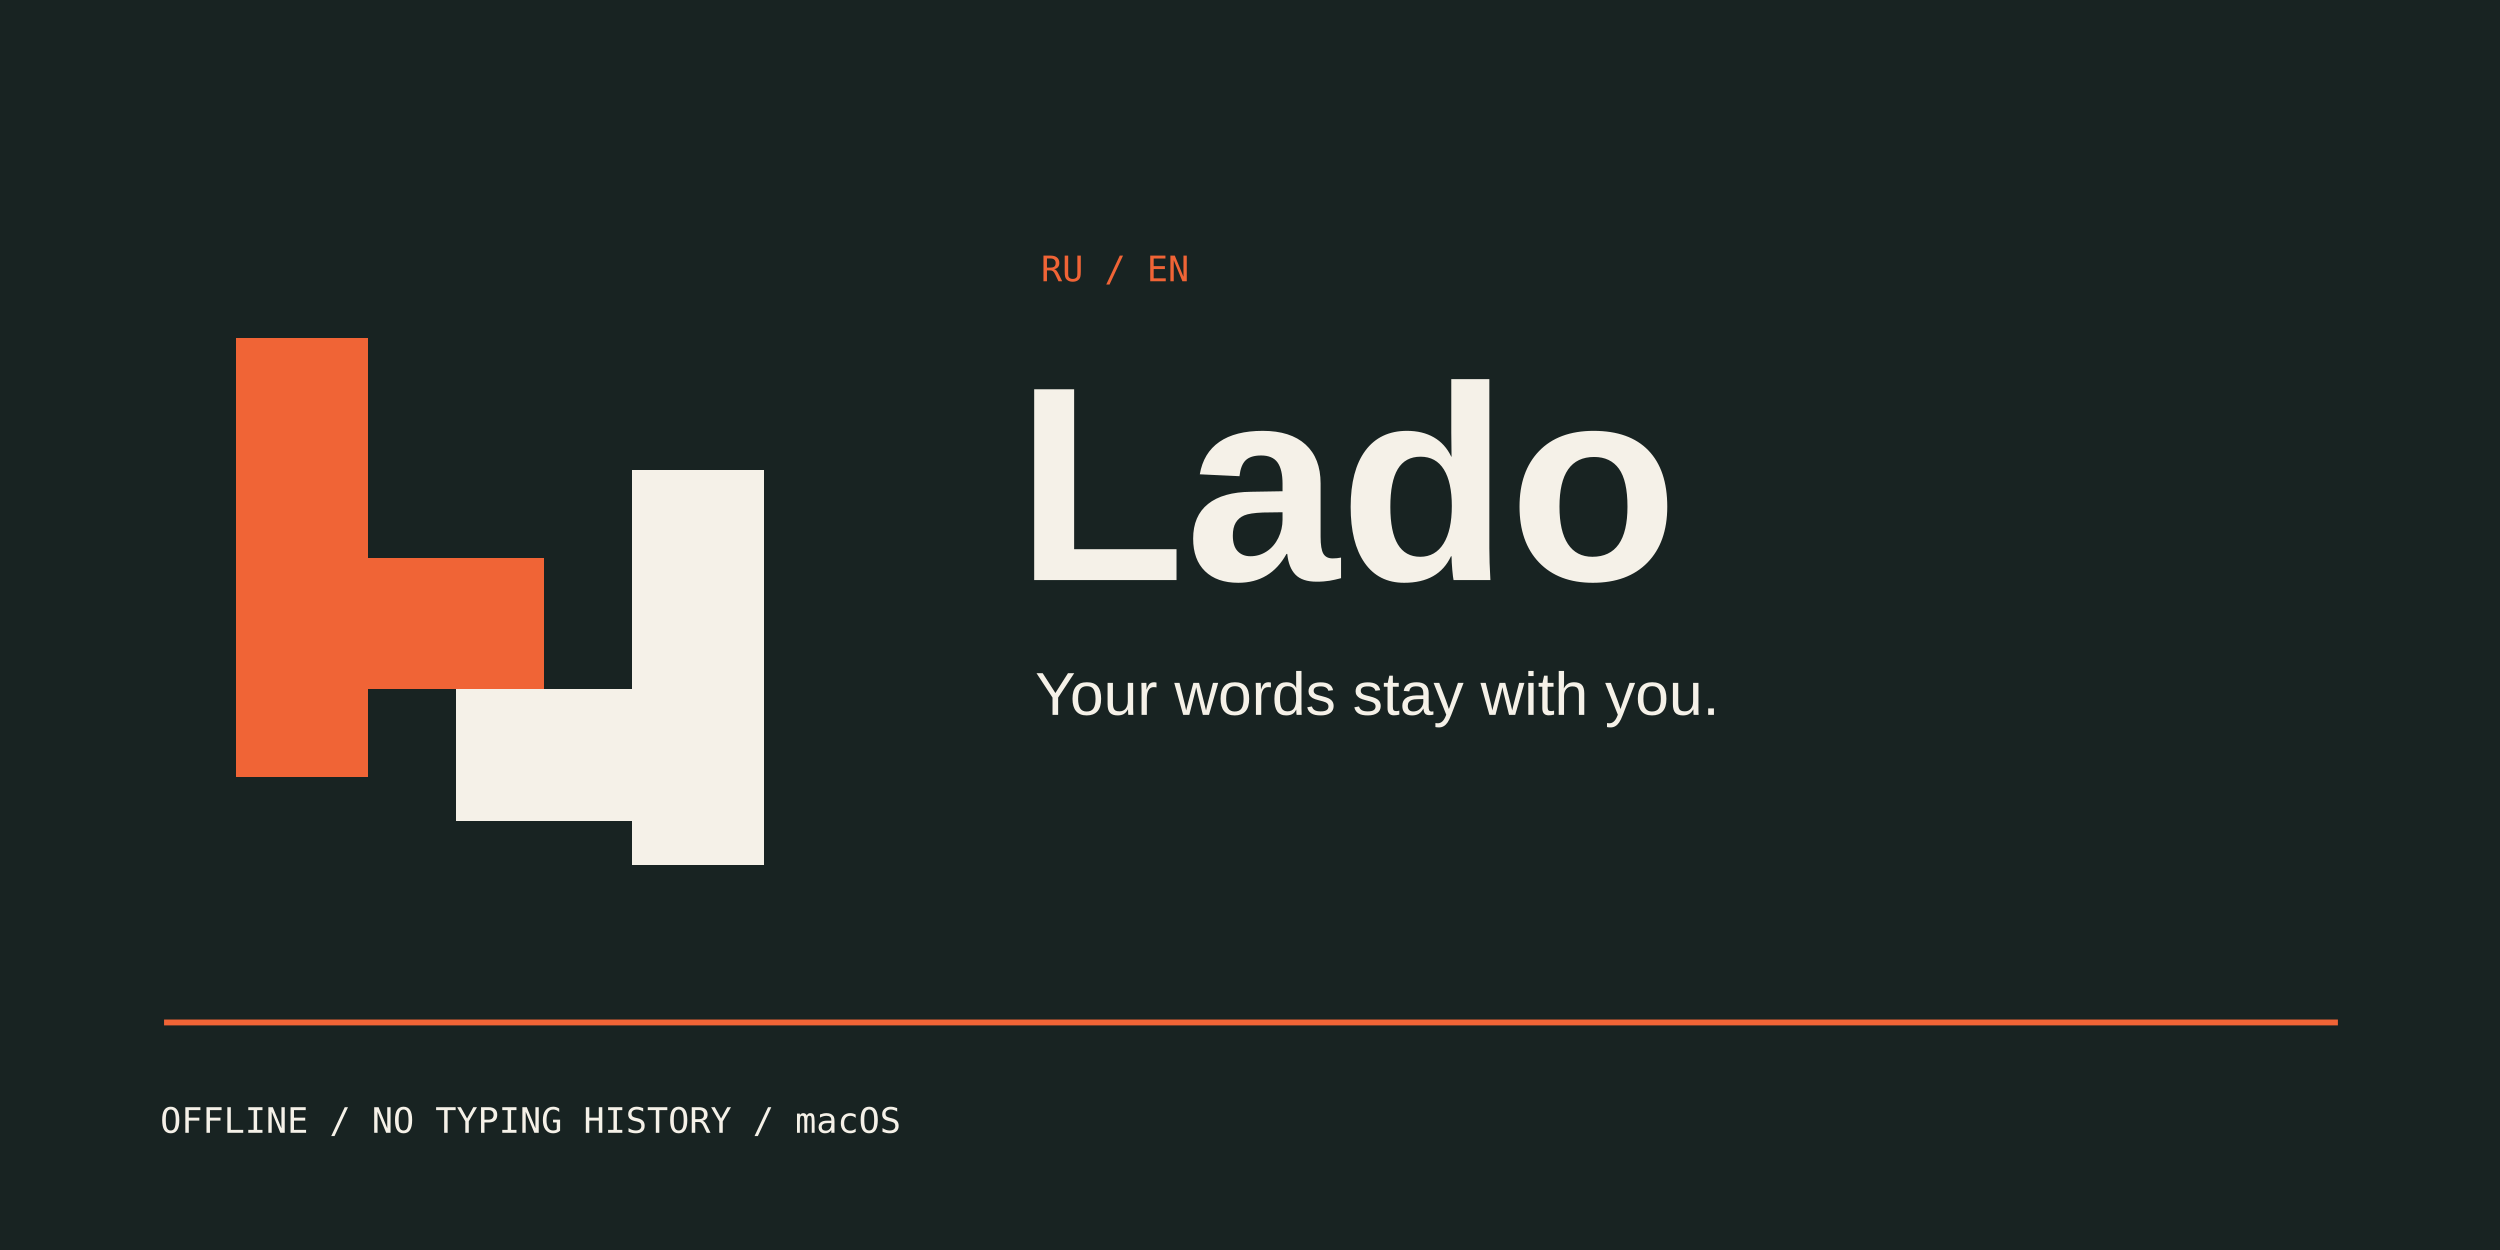
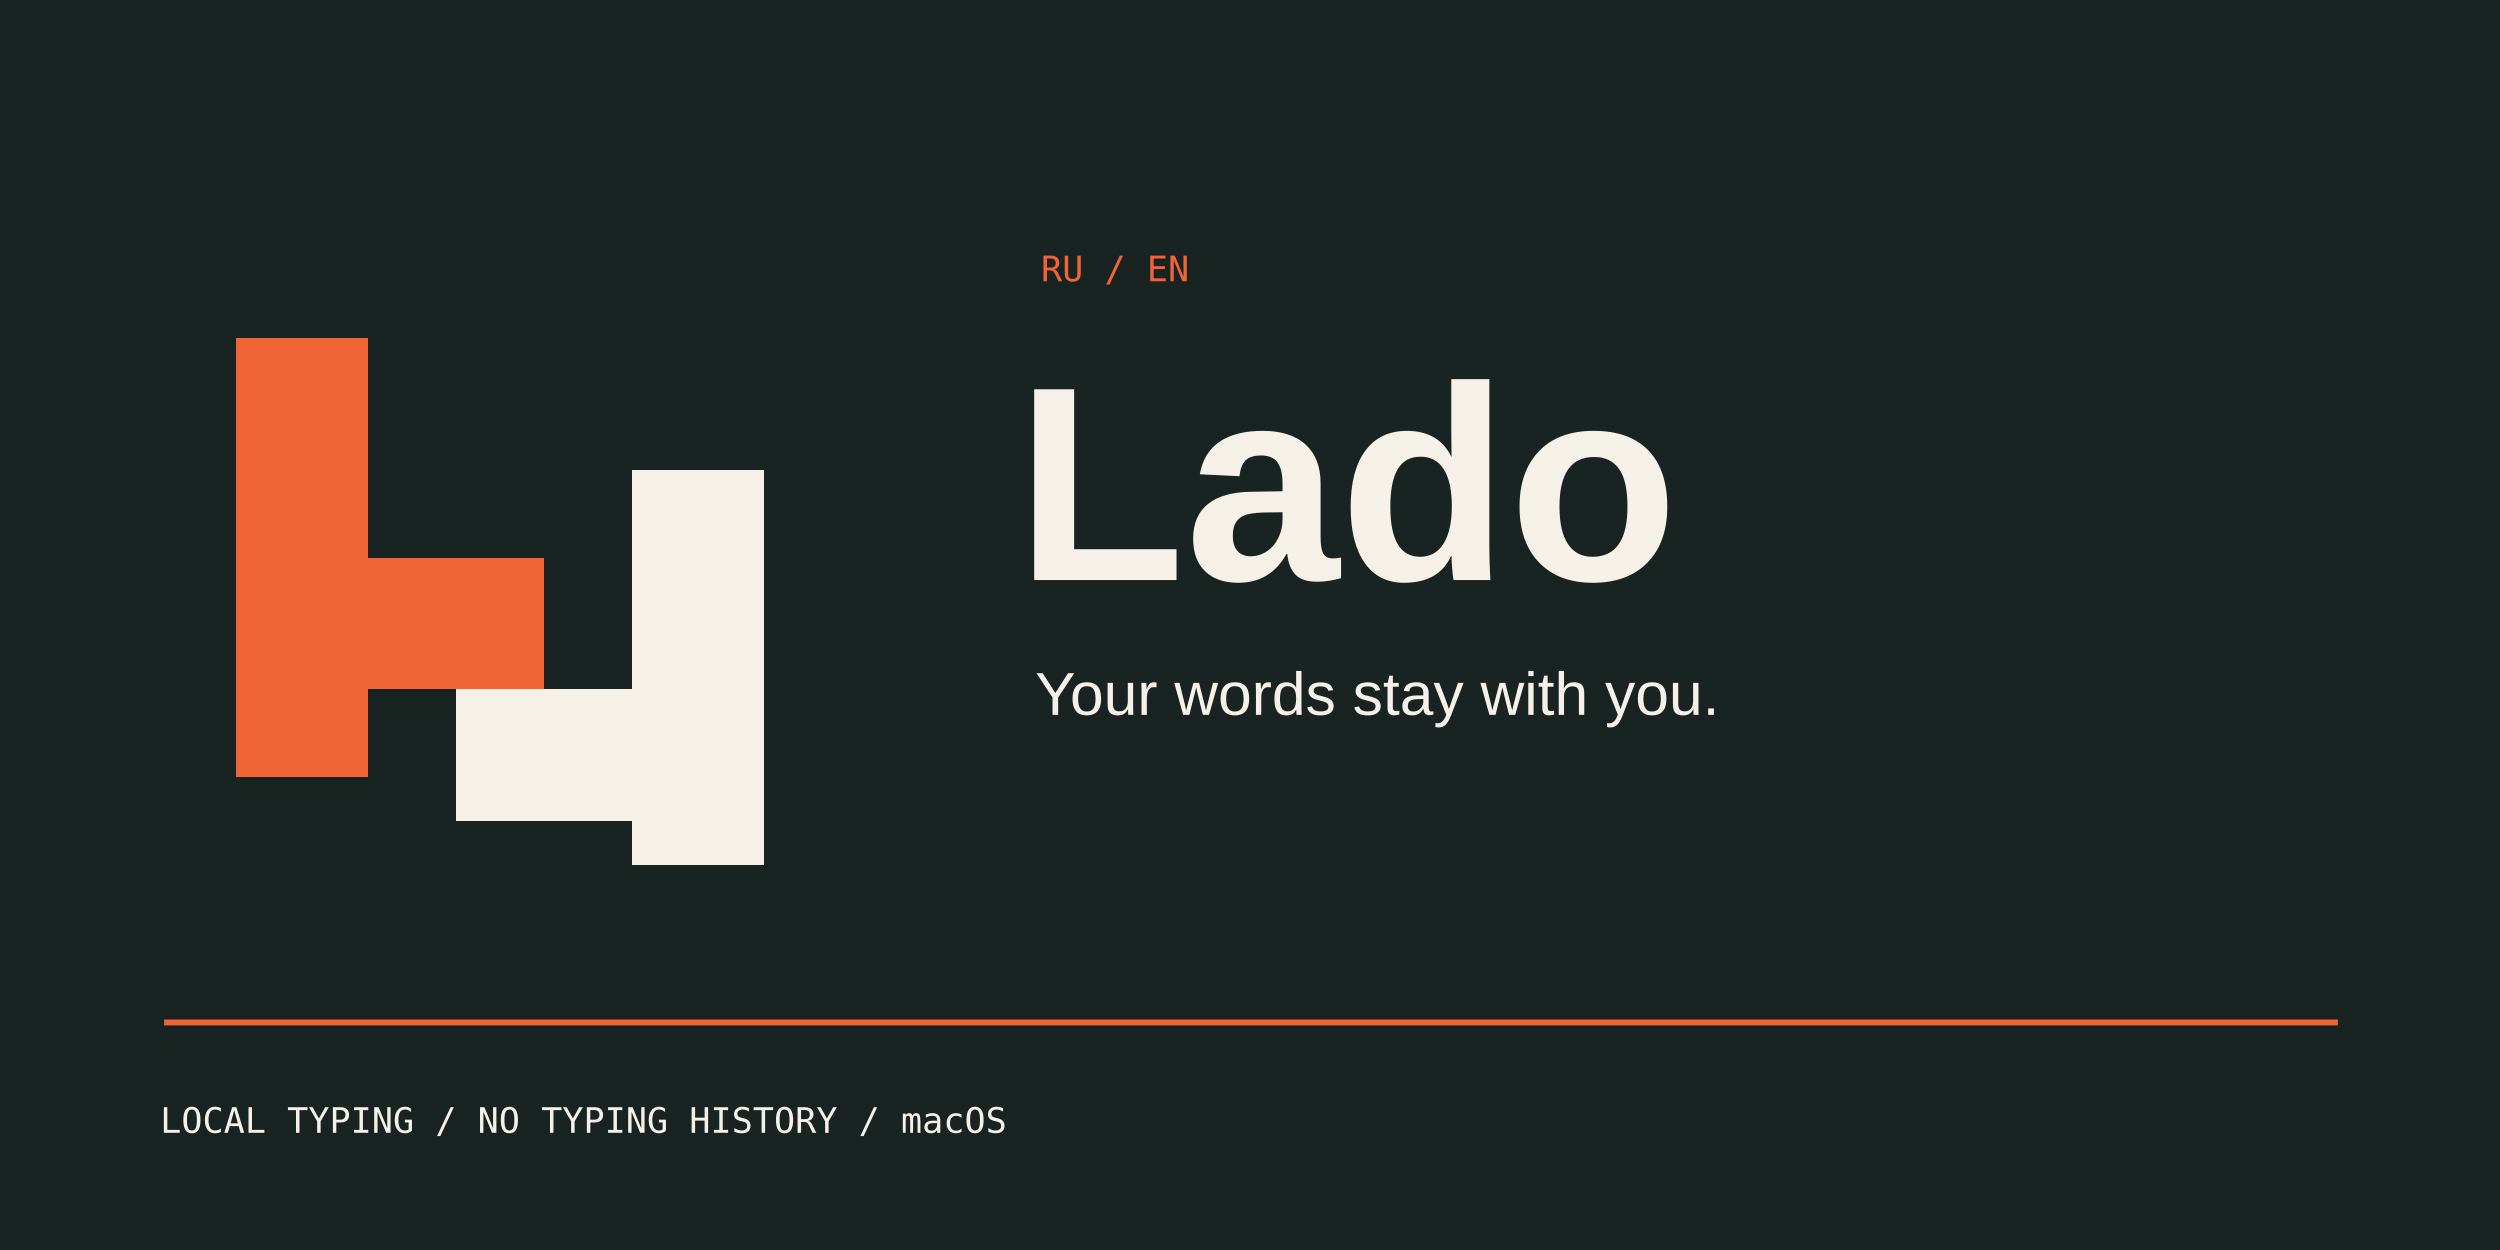
<svg xmlns="http://www.w3.org/2000/svg" width="1280" height="640" viewBox="0 0 1280 640">
  <rect width="1280" height="640" fill="#182322" />
  <g transform="translate(76 128) scale(22.5)" shape-rendering="crispEdges">
    <rect x="2" y="2" width="3" height="10" fill="#F06436" />
    <rect x="5" y="7" width="4" height="3" fill="#F06436" />
    <rect x="11" y="5" width="3" height="9" fill="#F5F1E8" />
    <rect x="7" y="10" width="4" height="3" fill="#F5F1E8" />
  </g>
  <g fill="#F5F1E8" font-family="Arial, sans-serif">
    <text x="520" y="297" font-size="142" font-weight="700">Lado</text>
    <text x="530" y="366" font-size="31">Your words stay with you.</text>
  </g>
  <g font-family="monospace" font-size="18">
    <text x="533" y="144" fill="#F06436">RU / EN</text>
-     <text x="82" y="580" fill="#F5F1E8">OFFLINE   /   NO TYPING HISTORY   /   macOS</text>
+     <text x="82" y="580" fill="#F5F1E8">LOCAL TYPING   /   NO TYPING HISTORY   /   macOS</text>
  </g>
  <rect x="84" y="522" width="1113" height="3" fill="#F06436" />
</svg>
